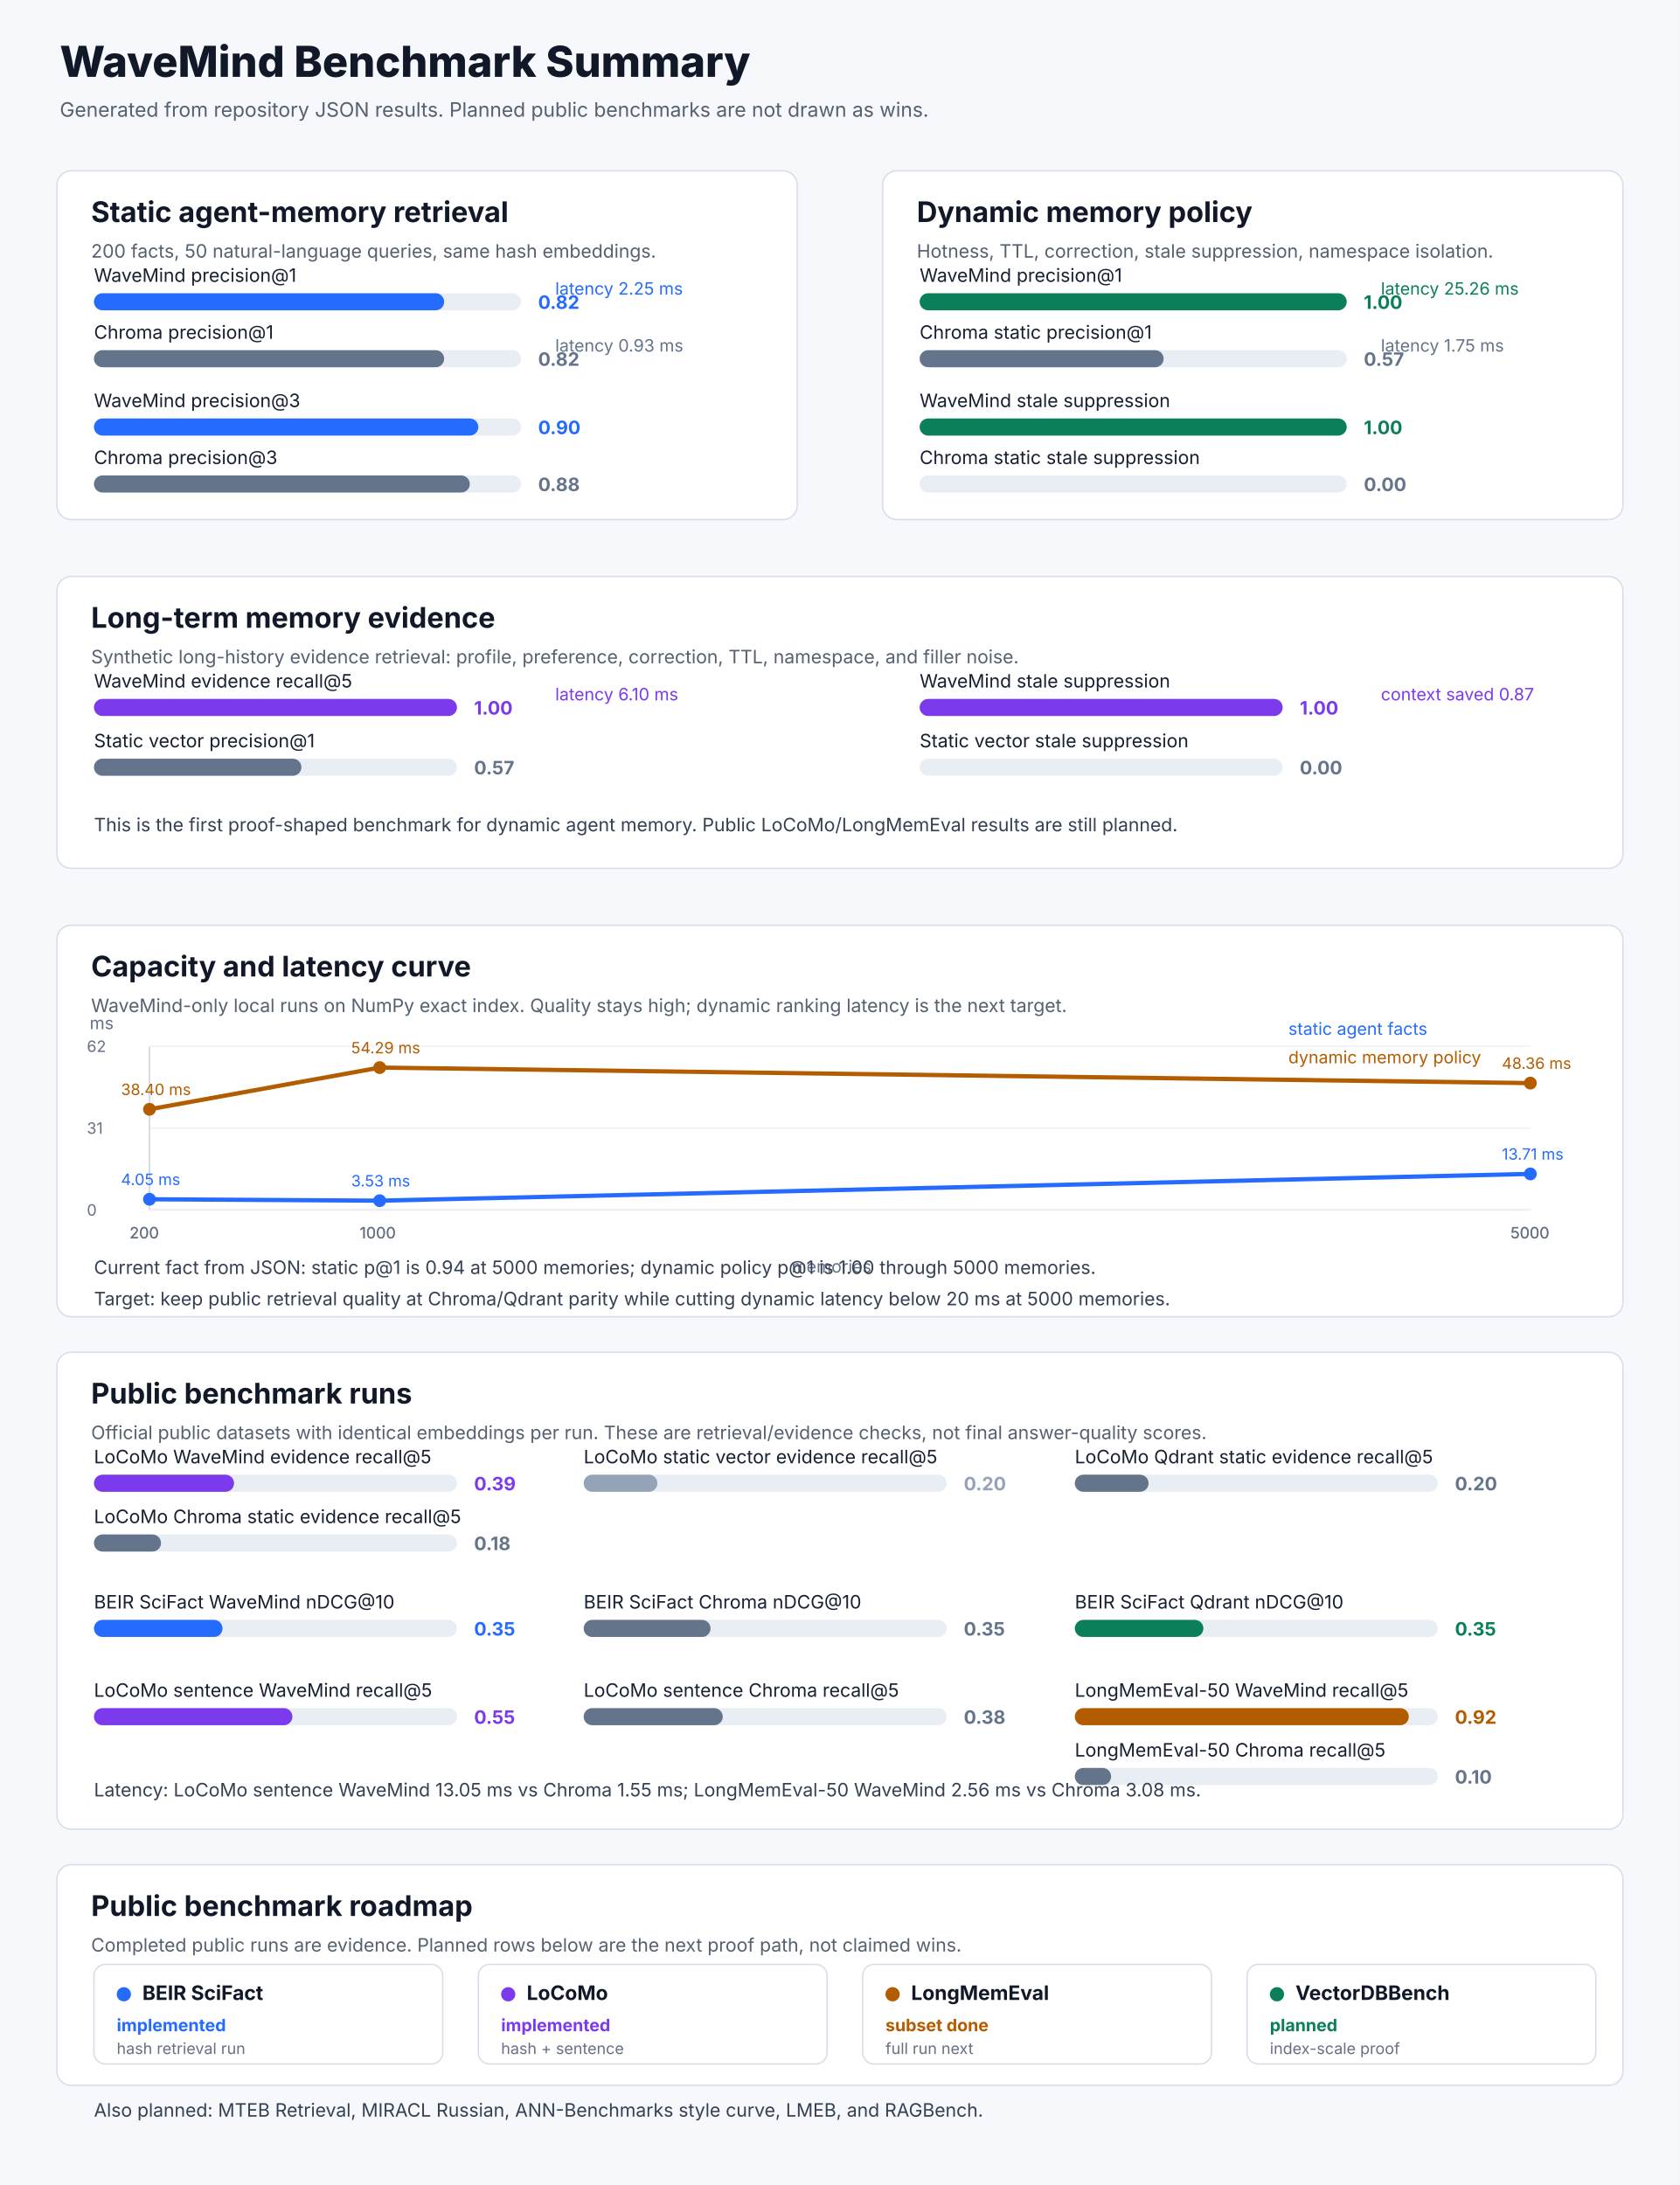
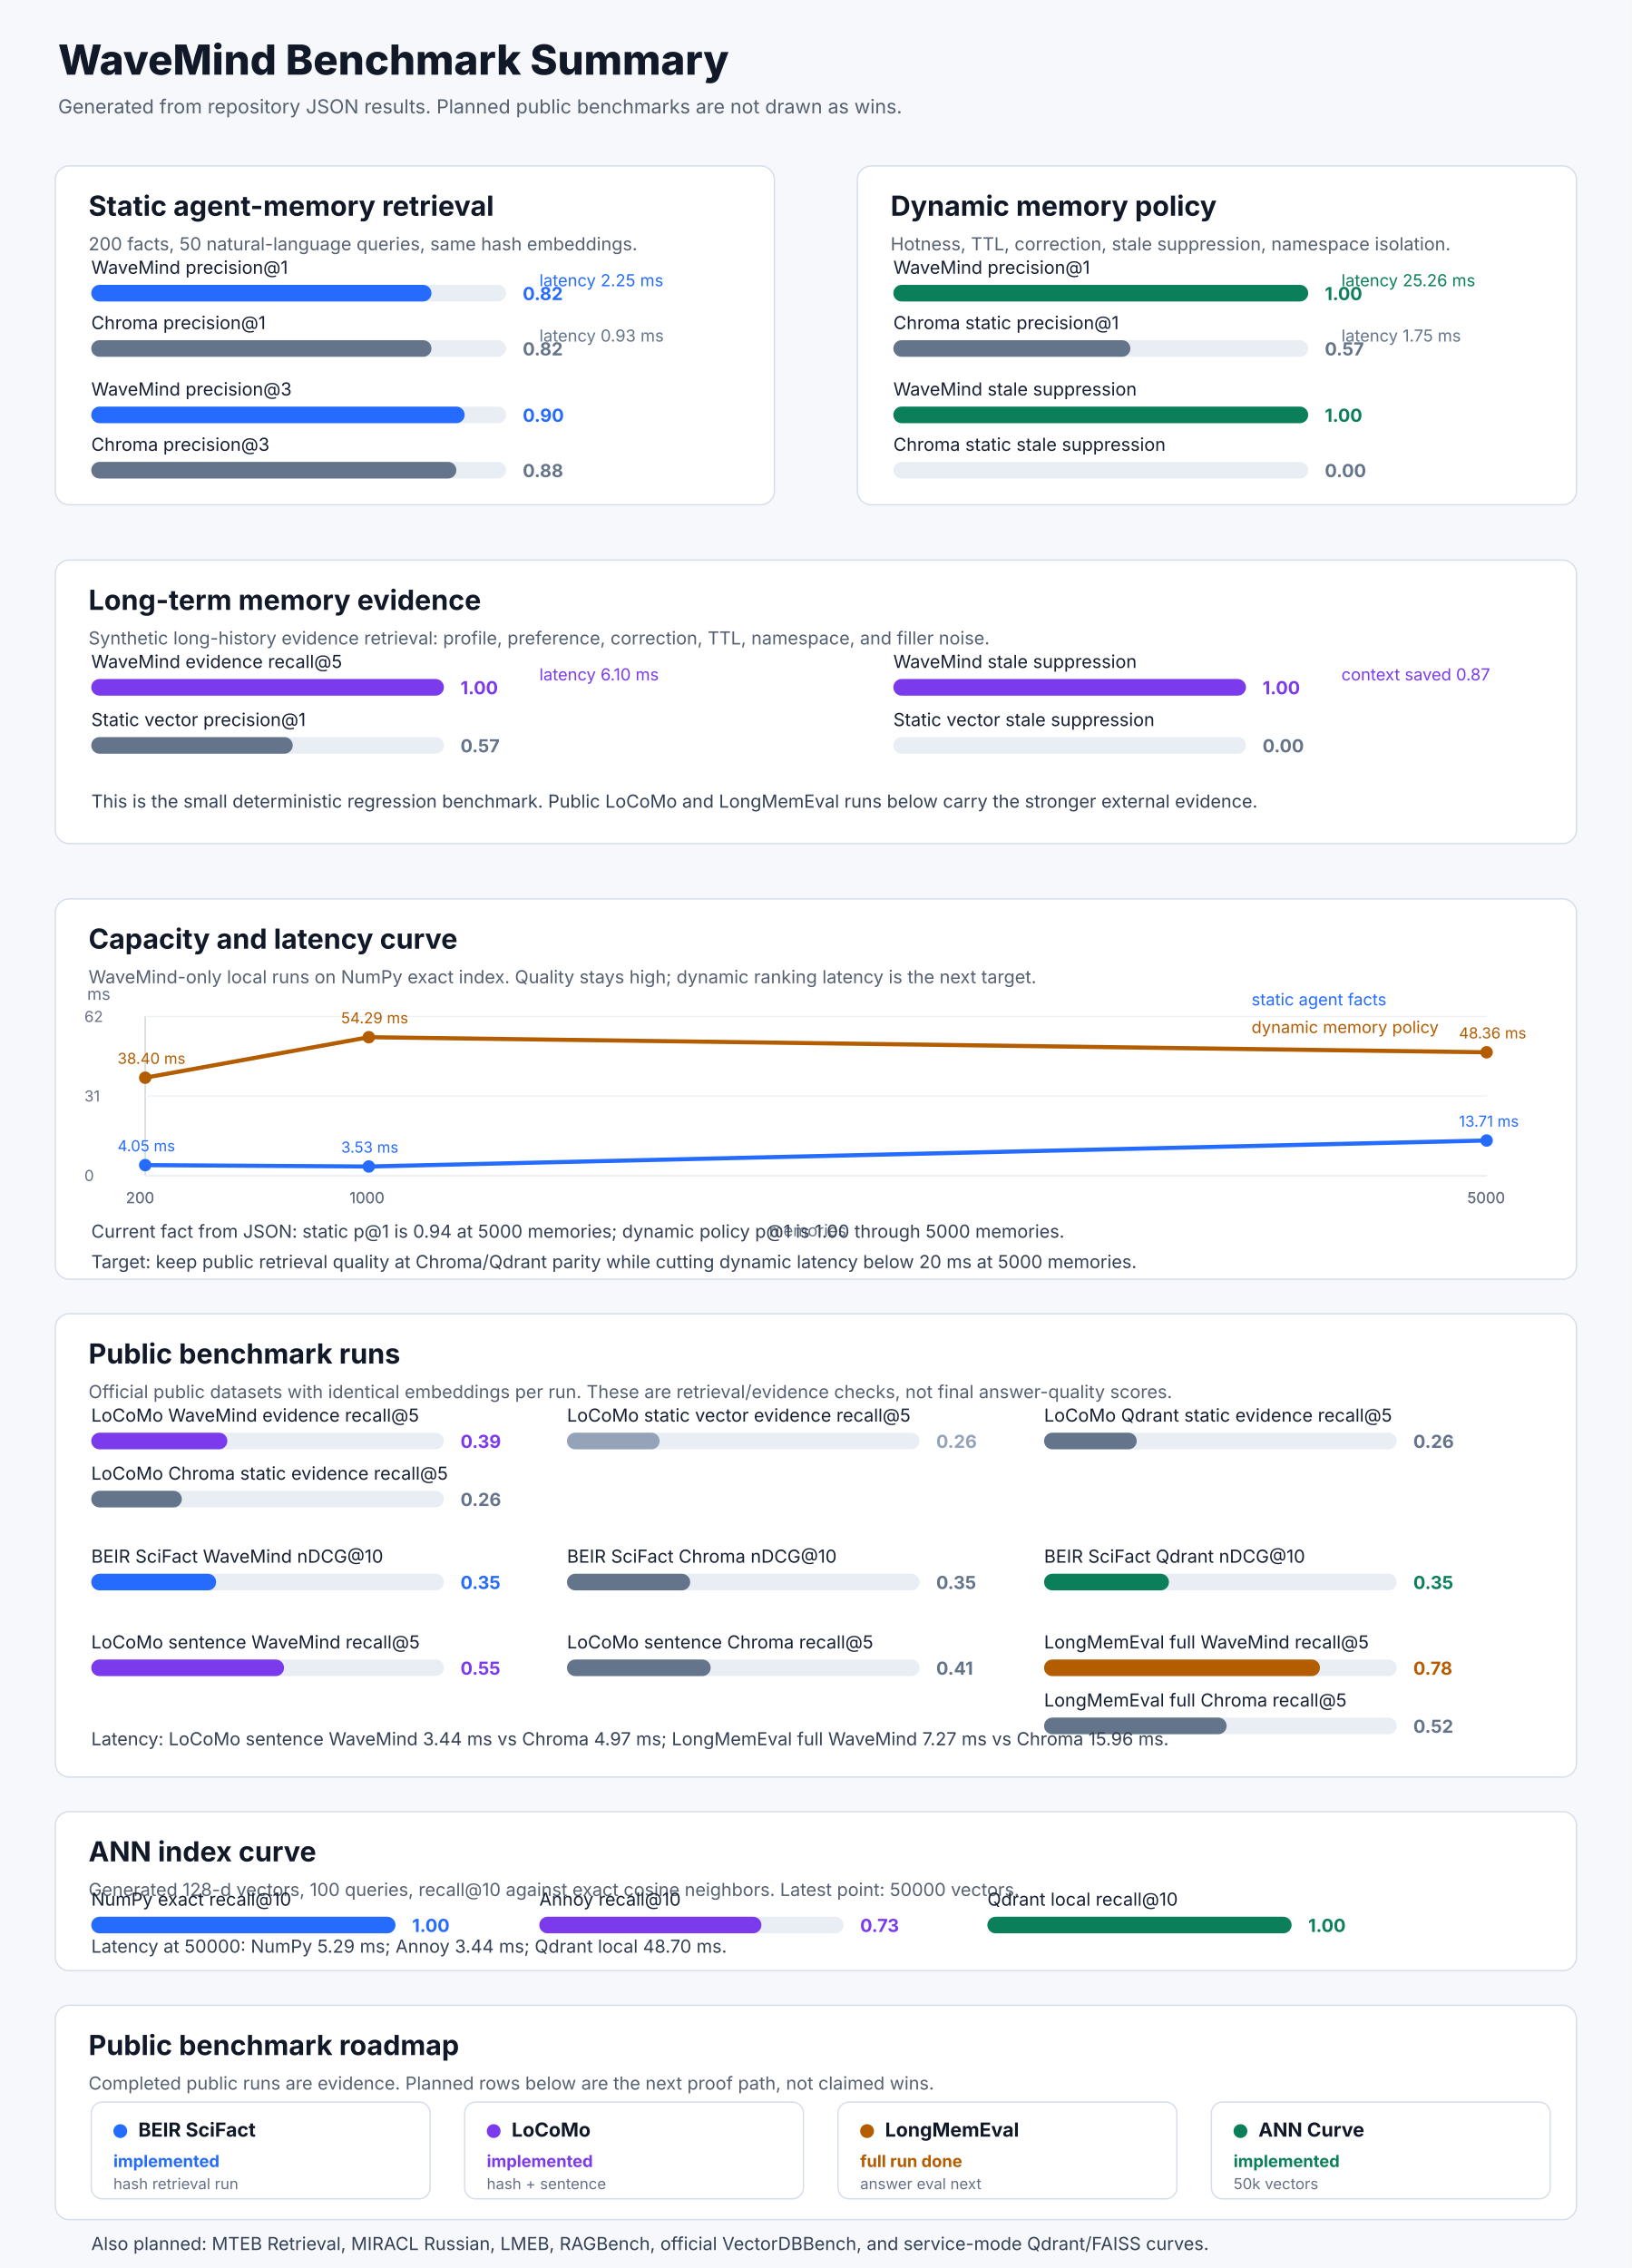
- <svg xmlns="http://www.w3.org/2000/svg" width="1180" height="1535" viewBox="0 0 1180 1535" role="img" aria-label="WaveMind benchmark summary">
-   <rect width="1180" height="1535" fill="#f6f8fb" />
+ <svg xmlns="http://www.w3.org/2000/svg" width="1180" height="1640" viewBox="0 0 1180 1640" role="img" aria-label="WaveMind benchmark summary">
+   <rect width="1180" height="1640" fill="#f6f8fb" />
  <text x="42.0" y="54.0" font-family="Inter,Segoe UI,Arial,sans-serif" font-size="30" font-weight="800" fill="#111827">WaveMind Benchmark Summary</text>
  <text x="42.0" y="82.0" font-family="Inter,Segoe UI,Arial,sans-serif" font-size="14" font-weight="400" fill="#556070">Generated from repository JSON results. Planned public benchmarks are not drawn as wins.</text>
  <rect x="40.0" y="120.0" width="520.0" height="245.0" rx="10" fill="#ffffff" stroke="#d7deea" />
  <text x="64.0" y="156.0" font-family="Inter,Segoe UI,Arial,sans-serif" font-size="20" font-weight="700" fill="#111827">Static agent-memory retrieval</text>
  <text x="64.0" y="181.0" font-family="Inter,Segoe UI,Arial,sans-serif" font-size="13" font-weight="400" fill="#556070">200 facts, 50 natural-language queries, same hash embeddings.</text>
  <text x="66.0" y="198.0" font-family="Inter,Segoe UI,Arial,sans-serif" font-size="13" font-weight="400" fill="#172033">WaveMind precision@1</text>
  <rect x="66.0" y="206.0" width="300.0" height="12.0" rx="6" fill="#e9edf4" />
  <rect x="66.0" y="206.0" width="246.0" height="12.0" rx="6" fill="#246bfe" />
  <text x="378.0" y="217.0" font-family="Inter,Segoe UI,Arial,sans-serif" font-size="13" font-weight="700" fill="#246bfe">0.82</text>
  <text x="66.0" y="238.0" font-family="Inter,Segoe UI,Arial,sans-serif" font-size="13" font-weight="400" fill="#172033">Chroma precision@1</text>
  <rect x="66.0" y="246.0" width="300.0" height="12.0" rx="6" fill="#e9edf4" />
  <rect x="66.0" y="246.0" width="246.0" height="12.0" rx="6" fill="#64748b" />
  <text x="378.0" y="257.0" font-family="Inter,Segoe UI,Arial,sans-serif" font-size="13" font-weight="700" fill="#64748b">0.82</text>
  <text x="66.0" y="286.0" font-family="Inter,Segoe UI,Arial,sans-serif" font-size="13" font-weight="400" fill="#172033">WaveMind precision@3</text>
  <rect x="66.0" y="294.0" width="300.0" height="12.0" rx="6" fill="#e9edf4" />
  <rect x="66.0" y="294.0" width="270.0" height="12.0" rx="6" fill="#246bfe" />
  <text x="378.0" y="305.0" font-family="Inter,Segoe UI,Arial,sans-serif" font-size="13" font-weight="700" fill="#246bfe">0.90</text>
  <text x="66.0" y="326.0" font-family="Inter,Segoe UI,Arial,sans-serif" font-size="13" font-weight="400" fill="#172033">Chroma precision@3</text>
  <rect x="66.0" y="334.0" width="300.0" height="12.0" rx="6" fill="#e9edf4" />
  <rect x="66.0" y="334.0" width="264.0" height="12.0" rx="6" fill="#64748b" />
  <text x="378.0" y="345.0" font-family="Inter,Segoe UI,Arial,sans-serif" font-size="13" font-weight="700" fill="#64748b">0.88</text>
  <text x="390.0" y="207.0" font-family="Inter,Segoe UI,Arial,sans-serif" font-size="12" font-weight="400" fill="#246bfe">latency 2.25 ms</text>
  <text x="390.0" y="247.0" font-family="Inter,Segoe UI,Arial,sans-serif" font-size="12" font-weight="400" fill="#64748b">latency 0.93 ms</text>
  <rect x="620.0" y="120.0" width="520.0" height="245.0" rx="10" fill="#ffffff" stroke="#d7deea" />
  <text x="644.0" y="156.0" font-family="Inter,Segoe UI,Arial,sans-serif" font-size="20" font-weight="700" fill="#111827">Dynamic memory policy</text>
  <text x="644.0" y="181.0" font-family="Inter,Segoe UI,Arial,sans-serif" font-size="13" font-weight="400" fill="#556070">Hotness, TTL, correction, stale suppression, namespace isolation.</text>
  <text x="646.0" y="198.0" font-family="Inter,Segoe UI,Arial,sans-serif" font-size="13" font-weight="400" fill="#172033">WaveMind precision@1</text>
  <rect x="646.0" y="206.0" width="300.0" height="12.0" rx="6" fill="#e9edf4" />
  <rect x="646.0" y="206.0" width="300.0" height="12.0" rx="6" fill="#0a7f5a" />
  <text x="958.0" y="217.0" font-family="Inter,Segoe UI,Arial,sans-serif" font-size="13" font-weight="700" fill="#0a7f5a">1.00</text>
  <text x="646.0" y="238.0" font-family="Inter,Segoe UI,Arial,sans-serif" font-size="13" font-weight="400" fill="#172033">Chroma static precision@1</text>
  <rect x="646.0" y="246.0" width="300.0" height="12.0" rx="6" fill="#e9edf4" />
  <rect x="646.0" y="246.0" width="171.4" height="12.0" rx="6" fill="#64748b" />
  <text x="958.0" y="257.0" font-family="Inter,Segoe UI,Arial,sans-serif" font-size="13" font-weight="700" fill="#64748b">0.57</text>
  <text x="646.0" y="286.0" font-family="Inter,Segoe UI,Arial,sans-serif" font-size="13" font-weight="400" fill="#172033">WaveMind stale suppression</text>
  <rect x="646.0" y="294.0" width="300.0" height="12.0" rx="6" fill="#e9edf4" />
  <rect x="646.0" y="294.0" width="300.0" height="12.0" rx="6" fill="#0a7f5a" />
  <text x="958.0" y="305.0" font-family="Inter,Segoe UI,Arial,sans-serif" font-size="13" font-weight="700" fill="#0a7f5a">1.00</text>
  <text x="646.0" y="326.0" font-family="Inter,Segoe UI,Arial,sans-serif" font-size="13" font-weight="400" fill="#172033">Chroma static stale suppression</text>
  <rect x="646.0" y="334.0" width="300.0" height="12.0" rx="6" fill="#e9edf4" />
  <rect x="646.0" y="334.0" width="0.0" height="12.0" rx="6" fill="#64748b" />
  <text x="958.0" y="345.0" font-family="Inter,Segoe UI,Arial,sans-serif" font-size="13" font-weight="700" fill="#64748b">0.00</text>
  <text x="970.0" y="207.0" font-family="Inter,Segoe UI,Arial,sans-serif" font-size="12" font-weight="400" fill="#0a7f5a">latency 25.26 ms</text>
  <text x="970.0" y="247.0" font-family="Inter,Segoe UI,Arial,sans-serif" font-size="12" font-weight="400" fill="#64748b">latency 1.75 ms</text>
  <rect x="40.0" y="405.0" width="1100.0" height="205.0" rx="10" fill="#ffffff" stroke="#d7deea" />
  <text x="64.0" y="441.0" font-family="Inter,Segoe UI,Arial,sans-serif" font-size="20" font-weight="700" fill="#111827">Long-term memory evidence</text>
  <text x="64.0" y="466.0" font-family="Inter,Segoe UI,Arial,sans-serif" font-size="13" font-weight="400" fill="#556070">Synthetic long-history evidence retrieval: profile, preference, correction, TTL, namespace, and filler noise.</text>
  <text x="66.0" y="483.0" font-family="Inter,Segoe UI,Arial,sans-serif" font-size="13" font-weight="400" fill="#172033">WaveMind evidence recall@5</text>
  <rect x="66.0" y="491.0" width="255.0" height="12.0" rx="6" fill="#e9edf4" />
  <rect x="66.0" y="491.0" width="255.0" height="12.0" rx="6" fill="#7c3aed" />
  <text x="333.0" y="502.0" font-family="Inter,Segoe UI,Arial,sans-serif" font-size="13" font-weight="700" fill="#7c3aed">1.00</text>
  <text x="66.0" y="525.0" font-family="Inter,Segoe UI,Arial,sans-serif" font-size="13" font-weight="400" fill="#172033">Static vector precision@1</text>
  <rect x="66.0" y="533.0" width="255.0" height="12.0" rx="6" fill="#e9edf4" />
  <rect x="66.0" y="533.0" width="145.7" height="12.0" rx="6" fill="#64748b" />
  <text x="333.0" y="544.0" font-family="Inter,Segoe UI,Arial,sans-serif" font-size="13" font-weight="700" fill="#64748b">0.57</text>
  <text x="646.0" y="483.0" font-family="Inter,Segoe UI,Arial,sans-serif" font-size="13" font-weight="400" fill="#172033">WaveMind stale suppression</text>
  <rect x="646.0" y="491.0" width="255.0" height="12.0" rx="6" fill="#e9edf4" />
  <rect x="646.0" y="491.0" width="255.0" height="12.0" rx="6" fill="#7c3aed" />
  <text x="913.0" y="502.0" font-family="Inter,Segoe UI,Arial,sans-serif" font-size="13" font-weight="700" fill="#7c3aed">1.00</text>
  <text x="646.0" y="525.0" font-family="Inter,Segoe UI,Arial,sans-serif" font-size="13" font-weight="400" fill="#172033">Static vector stale suppression</text>
  <rect x="646.0" y="533.0" width="255.0" height="12.0" rx="6" fill="#e9edf4" />
  <rect x="646.0" y="533.0" width="0.0" height="12.0" rx="6" fill="#64748b" />
  <text x="913.0" y="544.0" font-family="Inter,Segoe UI,Arial,sans-serif" font-size="13" font-weight="700" fill="#64748b">0.00</text>
  <text x="390.0" y="492.0" font-family="Inter,Segoe UI,Arial,sans-serif" font-size="12" font-weight="400" fill="#7c3aed">latency 6.10 ms</text>
  <text x="970.0" y="492.0" font-family="Inter,Segoe UI,Arial,sans-serif" font-size="12" font-weight="400" fill="#7c3aed">context saved 0.87</text>
-   <text x="66.0" y="584.0" font-family="Inter,Segoe UI,Arial,sans-serif" font-size="13" font-weight="400" fill="#344054">This is the first proof-shaped benchmark for dynamic agent memory. Public LoCoMo/LongMemEval results are still planned.</text>
+   <text x="66.0" y="584.0" font-family="Inter,Segoe UI,Arial,sans-serif" font-size="13" font-weight="400" fill="#344054">This is the small deterministic regression benchmark. Public LoCoMo and LongMemEval runs below carry the stronger external evidence.</text>
  <rect x="40.0" y="650.0" width="1100.0" height="275.0" rx="10" fill="#ffffff" stroke="#d7deea" />
  <text x="64.0" y="686.0" font-family="Inter,Segoe UI,Arial,sans-serif" font-size="20" font-weight="700" fill="#111827">Capacity and latency curve</text>
  <text x="64.0" y="711.0" font-family="Inter,Segoe UI,Arial,sans-serif" font-size="13" font-weight="400" fill="#556070">WaveMind-only local runs on NumPy exact index. Quality stays high; dynamic ranking latency is the next target.</text>
  <line x1="105.0" y1="850.0" x2="1075.0" y2="850.0" stroke="#cbd5e1" />
  <line x1="105.0" y1="735.0" x2="105.0" y2="850.0" stroke="#cbd5e1" />
  <line x1="105.0" y1="850.0" x2="1075.0" y2="850.0" stroke="#eef2f7" />
  <text x="61.0" y="854.0" font-family="Inter,Segoe UI,Arial,sans-serif" font-size="11" font-weight="400" fill="#667085">0</text>
  <line x1="105.0" y1="792.5" x2="1075.0" y2="792.5" stroke="#eef2f7" />
  <text x="61.0" y="796.5" font-family="Inter,Segoe UI,Arial,sans-serif" font-size="11" font-weight="400" fill="#667085">31</text>
  <line x1="105.0" y1="735.0" x2="1075.0" y2="735.0" stroke="#eef2f7" />
  <text x="61.0" y="739.0" font-family="Inter,Segoe UI,Arial,sans-serif" font-size="11" font-weight="400" fill="#667085">62</text>
  <polyline points="105.0,842.5 266.7,843.5 1075.0,824.7" fill="none" stroke="#246bfe" stroke-width="3" stroke-linecap="round" stroke-linejoin="round" />
  <circle cx="105.0" cy="842.5" r="4.5" fill="#246bfe" />
  <text x="85.0" y="832.5" font-family="Inter,Segoe UI,Arial,sans-serif" font-size="11" font-weight="400" fill="#246bfe">4.05 ms</text>
  <text x="91.0" y="870.0" font-family="Inter,Segoe UI,Arial,sans-serif" font-size="11" font-weight="400" fill="#667085">200</text>
  <circle cx="266.7" cy="843.5" r="4.5" fill="#246bfe" />
  <text x="246.7" y="833.5" font-family="Inter,Segoe UI,Arial,sans-serif" font-size="11" font-weight="400" fill="#246bfe">3.53 ms</text>
  <text x="252.7" y="870.0" font-family="Inter,Segoe UI,Arial,sans-serif" font-size="11" font-weight="400" fill="#667085">1000</text>
  <circle cx="1075.0" cy="824.7" r="4.5" fill="#246bfe" />
  <text x="1055.0" y="814.7" font-family="Inter,Segoe UI,Arial,sans-serif" font-size="11" font-weight="400" fill="#246bfe">13.71 ms</text>
  <text x="1061.0" y="870.0" font-family="Inter,Segoe UI,Arial,sans-serif" font-size="11" font-weight="400" fill="#667085">5000</text>
  <polyline points="105.0,779.3 266.7,750.0 1075.0,760.9" fill="none" stroke="#b35c00" stroke-width="3" stroke-linecap="round" stroke-linejoin="round" />
  <circle cx="105.0" cy="779.3" r="4.5" fill="#b35c00" />
  <text x="85.0" y="769.3" font-family="Inter,Segoe UI,Arial,sans-serif" font-size="11" font-weight="400" fill="#b35c00">38.40 ms</text>
  <text x="91.0" y="870.0" font-family="Inter,Segoe UI,Arial,sans-serif" font-size="11" font-weight="400" fill="#667085">200</text>
  <circle cx="266.7" cy="750.0" r="4.5" fill="#b35c00" />
  <text x="246.7" y="740.0" font-family="Inter,Segoe UI,Arial,sans-serif" font-size="11" font-weight="400" fill="#b35c00">54.29 ms</text>
  <text x="252.7" y="870.0" font-family="Inter,Segoe UI,Arial,sans-serif" font-size="11" font-weight="400" fill="#667085">1000</text>
  <circle cx="1075.0" cy="760.9" r="4.5" fill="#b35c00" />
  <text x="1055.0" y="750.9" font-family="Inter,Segoe UI,Arial,sans-serif" font-size="11" font-weight="400" fill="#b35c00">48.36 ms</text>
  <text x="1061.0" y="870.0" font-family="Inter,Segoe UI,Arial,sans-serif" font-size="11" font-weight="400" fill="#667085">5000</text>
  <text x="905.0" y="727.0" font-family="Inter,Segoe UI,Arial,sans-serif" font-size="12" font-weight="400" fill="#246bfe">static agent facts</text>
  <text x="905.0" y="747.0" font-family="Inter,Segoe UI,Arial,sans-serif" font-size="12" font-weight="400" fill="#b35c00">dynamic memory policy</text>
  <text x="556.0" y="894.0" font-family="Inter,Segoe UI,Arial,sans-serif" font-size="12" font-weight="400" fill="#667085">memories</text>
  <text x="63.0" y="723.0" font-family="Inter,Segoe UI,Arial,sans-serif" font-size="12" font-weight="400" fill="#667085">ms</text>
  <text x="66.0" y="895.0" font-family="Inter,Segoe UI,Arial,sans-serif" font-size="13" font-weight="400" fill="#344054">Current fact from JSON: static p@1 is 0.94 at 5000 memories; dynamic policy p@1 is 1.00 through 5000 memories.</text>
  <text x="66.0" y="917.0" font-family="Inter,Segoe UI,Arial,sans-serif" font-size="13" font-weight="400" fill="#344054">Target: keep public retrieval quality at Chroma/Qdrant parity while cutting dynamic latency below 20 ms at 5000 memories.</text>
  <rect x="40.0" y="950.0" width="1100.0" height="335.0" rx="10" fill="#ffffff" stroke="#d7deea" />
  <text x="64.0" y="986.0" font-family="Inter,Segoe UI,Arial,sans-serif" font-size="20" font-weight="700" fill="#111827">Public benchmark runs</text>
  <text x="64.0" y="1011.0" font-family="Inter,Segoe UI,Arial,sans-serif" font-size="13" font-weight="400" fill="#556070">Official public datasets with identical embeddings per run. These are retrieval/evidence checks, not final answer-quality scores.</text>
  <text x="66.0" y="1028.0" font-family="Inter,Segoe UI,Arial,sans-serif" font-size="13" font-weight="400" fill="#172033">LoCoMo WaveMind evidence recall@5</text>
  <rect x="66.0" y="1036.0" width="255.0" height="12.0" rx="6" fill="#e9edf4" />
  <rect x="66.0" y="1036.0" width="98.4" height="12.0" rx="6" fill="#7c3aed" />
  <text x="333.0" y="1047.0" font-family="Inter,Segoe UI,Arial,sans-serif" font-size="13" font-weight="700" fill="#7c3aed">0.39</text>
  <text x="66.0" y="1070.0" font-family="Inter,Segoe UI,Arial,sans-serif" font-size="13" font-weight="400" fill="#172033">LoCoMo Chroma static evidence recall@5</text>
  <rect x="66.0" y="1078.0" width="255.0" height="12.0" rx="6" fill="#e9edf4" />
-   <rect x="66.0" y="1078.0" width="47.1" height="12.0" rx="6" fill="#64748b" />
-   <text x="333.0" y="1089.0" font-family="Inter,Segoe UI,Arial,sans-serif" font-size="13" font-weight="700" fill="#64748b">0.18</text>
+   <rect x="66.0" y="1078.0" width="65.5" height="12.0" rx="6" fill="#64748b" />
+   <text x="333.0" y="1089.0" font-family="Inter,Segoe UI,Arial,sans-serif" font-size="13" font-weight="700" fill="#64748b">0.26</text>
  <text x="410.0" y="1028.0" font-family="Inter,Segoe UI,Arial,sans-serif" font-size="13" font-weight="400" fill="#172033">LoCoMo static vector evidence recall@5</text>
  <rect x="410.0" y="1036.0" width="255.0" height="12.0" rx="6" fill="#e9edf4" />
-   <rect x="410.0" y="1036.0" width="51.8" height="12.0" rx="6" fill="#94a3b8" />
-   <text x="677.0" y="1047.0" font-family="Inter,Segoe UI,Arial,sans-serif" font-size="13" font-weight="700" fill="#94a3b8">0.20</text>
+   <rect x="410.0" y="1036.0" width="67.0" height="12.0" rx="6" fill="#94a3b8" />
+   <text x="677.0" y="1047.0" font-family="Inter,Segoe UI,Arial,sans-serif" font-size="13" font-weight="700" fill="#94a3b8">0.26</text>
  <text x="755.0" y="1028.0" font-family="Inter,Segoe UI,Arial,sans-serif" font-size="13" font-weight="400" fill="#172033">LoCoMo Qdrant static evidence recall@5</text>
  <rect x="755.0" y="1036.0" width="255.0" height="12.0" rx="6" fill="#e9edf4" />
-   <rect x="755.0" y="1036.0" width="51.8" height="12.0" rx="6" fill="#64748b" />
-   <text x="1022.0" y="1047.0" font-family="Inter,Segoe UI,Arial,sans-serif" font-size="13" font-weight="700" fill="#64748b">0.20</text>
+   <rect x="755.0" y="1036.0" width="67.0" height="12.0" rx="6" fill="#64748b" />
+   <text x="1022.0" y="1047.0" font-family="Inter,Segoe UI,Arial,sans-serif" font-size="13" font-weight="700" fill="#64748b">0.26</text>
  <text x="66.0" y="1130.0" font-family="Inter,Segoe UI,Arial,sans-serif" font-size="13" font-weight="400" fill="#172033">BEIR SciFact WaveMind nDCG@10</text>
  <rect x="66.0" y="1138.0" width="255.0" height="12.0" rx="6" fill="#e9edf4" />
  <rect x="66.0" y="1138.0" width="90.3" height="12.0" rx="6" fill="#246bfe" />
  <text x="333.0" y="1149.0" font-family="Inter,Segoe UI,Arial,sans-serif" font-size="13" font-weight="700" fill="#246bfe">0.35</text>
  <text x="410.0" y="1130.0" font-family="Inter,Segoe UI,Arial,sans-serif" font-size="13" font-weight="400" fill="#172033">BEIR SciFact Chroma nDCG@10</text>
  <rect x="410.0" y="1138.0" width="255.0" height="12.0" rx="6" fill="#e9edf4" />
  <rect x="410.0" y="1138.0" width="89.1" height="12.0" rx="6" fill="#64748b" />
  <text x="677.0" y="1149.0" font-family="Inter,Segoe UI,Arial,sans-serif" font-size="13" font-weight="700" fill="#64748b">0.35</text>
  <text x="755.0" y="1130.0" font-family="Inter,Segoe UI,Arial,sans-serif" font-size="13" font-weight="400" fill="#172033">BEIR SciFact Qdrant nDCG@10</text>
  <rect x="755.0" y="1138.0" width="255.0" height="12.0" rx="6" fill="#e9edf4" />
  <rect x="755.0" y="1138.0" width="90.3" height="12.0" rx="6" fill="#0a7f5a" />
  <text x="1022.0" y="1149.0" font-family="Inter,Segoe UI,Arial,sans-serif" font-size="13" font-weight="700" fill="#0a7f5a">0.35</text>
  <text x="66.0" y="1192.0" font-family="Inter,Segoe UI,Arial,sans-serif" font-size="13" font-weight="400" fill="#172033">LoCoMo sentence WaveMind recall@5</text>
  <rect x="66.0" y="1200.0" width="255.0" height="12.0" rx="6" fill="#e9edf4" />
  <rect x="66.0" y="1200.0" width="139.4" height="12.0" rx="6" fill="#7c3aed" />
  <text x="333.0" y="1211.0" font-family="Inter,Segoe UI,Arial,sans-serif" font-size="13" font-weight="700" fill="#7c3aed">0.55</text>
  <text x="410.0" y="1192.0" font-family="Inter,Segoe UI,Arial,sans-serif" font-size="13" font-weight="400" fill="#172033">LoCoMo sentence Chroma recall@5</text>
  <rect x="410.0" y="1200.0" width="255.0" height="12.0" rx="6" fill="#e9edf4" />
-   <rect x="410.0" y="1200.0" width="97.7" height="12.0" rx="6" fill="#64748b" />
-   <text x="677.0" y="1211.0" font-family="Inter,Segoe UI,Arial,sans-serif" font-size="13" font-weight="700" fill="#64748b">0.38</text>
-   <text x="755.0" y="1192.0" font-family="Inter,Segoe UI,Arial,sans-serif" font-size="13" font-weight="400" fill="#172033">LongMemEval-50 WaveMind recall@5</text>
+   <rect x="410.0" y="1200.0" width="103.9" height="12.0" rx="6" fill="#64748b" />
+   <text x="677.0" y="1211.0" font-family="Inter,Segoe UI,Arial,sans-serif" font-size="13" font-weight="700" fill="#64748b">0.41</text>
+   <text x="755.0" y="1192.0" font-family="Inter,Segoe UI,Arial,sans-serif" font-size="13" font-weight="400" fill="#172033">LongMemEval full WaveMind recall@5</text>
  <rect x="755.0" y="1200.0" width="255.0" height="12.0" rx="6" fill="#e9edf4" />
-   <rect x="755.0" y="1200.0" width="234.6" height="12.0" rx="6" fill="#b35c00" />
-   <text x="1022.0" y="1211.0" font-family="Inter,Segoe UI,Arial,sans-serif" font-size="13" font-weight="700" fill="#b35c00">0.92</text>
-   <text x="755.0" y="1234.0" font-family="Inter,Segoe UI,Arial,sans-serif" font-size="13" font-weight="400" fill="#172033">LongMemEval-50 Chroma recall@5</text>
+   <rect x="755.0" y="1200.0" width="199.5" height="12.0" rx="6" fill="#b35c00" />
+   <text x="1022.0" y="1211.0" font-family="Inter,Segoe UI,Arial,sans-serif" font-size="13" font-weight="700" fill="#b35c00">0.78</text>
+   <text x="755.0" y="1234.0" font-family="Inter,Segoe UI,Arial,sans-serif" font-size="13" font-weight="400" fill="#172033">LongMemEval full Chroma recall@5</text>
  <rect x="755.0" y="1242.0" width="255.0" height="12.0" rx="6" fill="#e9edf4" />
-   <rect x="755.0" y="1242.0" width="25.5" height="12.0" rx="6" fill="#64748b" />
-   <text x="1022.0" y="1253.0" font-family="Inter,Segoe UI,Arial,sans-serif" font-size="13" font-weight="700" fill="#64748b">0.10</text>
-   <text x="66.0" y="1262.0" font-family="Inter,Segoe UI,Arial,sans-serif" font-size="13" font-weight="400" fill="#344054">Latency: LoCoMo sentence WaveMind 13.05 ms vs Chroma 1.55 ms; LongMemEval-50 WaveMind 2.56 ms vs Chroma 3.08 ms.</text>
-   <rect x="40.0" y="1310.0" width="1100.0" height="155.0" rx="10" fill="#ffffff" stroke="#d7deea" />
-   <text x="64.0" y="1346.0" font-family="Inter,Segoe UI,Arial,sans-serif" font-size="20" font-weight="700" fill="#111827">Public benchmark roadmap</text>
-   <text x="64.0" y="1371.0" font-family="Inter,Segoe UI,Arial,sans-serif" font-size="13" font-weight="400" fill="#556070">Completed public runs are evidence. Planned rows below are the next proof path, not claimed wins.</text>
-   <rect x="66.0" y="1380.0" width="245" height="70" rx="8" fill="#ffffff" stroke="#d7deea" />
-   <rect x="82.0" y="1396.0" width="10.0" height="10.0" rx="5" fill="#246bfe" />
-   <text x="100.0" y="1405.0" font-family="Inter,Segoe UI,Arial,sans-serif" font-size="14" font-weight="700" fill="#111827">BEIR SciFact</text>
-   <text x="82.0" y="1427.0" font-family="Inter,Segoe UI,Arial,sans-serif" font-size="12" font-weight="700" fill="#246bfe">implemented</text>
-   <text x="82.0" y="1443.0" font-family="Inter,Segoe UI,Arial,sans-serif" font-size="11" font-weight="400" fill="#667085">hash retrieval run</text>
-   <rect x="336.0" y="1380.0" width="245" height="70" rx="8" fill="#ffffff" stroke="#d7deea" />
-   <rect x="352.0" y="1396.0" width="10.0" height="10.0" rx="5" fill="#7c3aed" />
-   <text x="370.0" y="1405.0" font-family="Inter,Segoe UI,Arial,sans-serif" font-size="14" font-weight="700" fill="#111827">LoCoMo</text>
-   <text x="352.0" y="1427.0" font-family="Inter,Segoe UI,Arial,sans-serif" font-size="12" font-weight="700" fill="#7c3aed">implemented</text>
-   <text x="352.0" y="1443.0" font-family="Inter,Segoe UI,Arial,sans-serif" font-size="11" font-weight="400" fill="#667085">hash + sentence</text>
-   <rect x="606.0" y="1380.0" width="245" height="70" rx="8" fill="#ffffff" stroke="#d7deea" />
-   <rect x="622.0" y="1396.0" width="10.0" height="10.0" rx="5" fill="#b35c00" />
-   <text x="640.0" y="1405.0" font-family="Inter,Segoe UI,Arial,sans-serif" font-size="14" font-weight="700" fill="#111827">LongMemEval</text>
-   <text x="622.0" y="1427.0" font-family="Inter,Segoe UI,Arial,sans-serif" font-size="12" font-weight="700" fill="#b35c00">subset done</text>
-   <text x="622.0" y="1443.0" font-family="Inter,Segoe UI,Arial,sans-serif" font-size="11" font-weight="400" fill="#667085">full run next</text>
-   <rect x="876.0" y="1380.0" width="245" height="70" rx="8" fill="#ffffff" stroke="#d7deea" />
-   <rect x="892.0" y="1396.0" width="10.0" height="10.0" rx="5" fill="#0a7f5a" />
-   <text x="910.0" y="1405.0" font-family="Inter,Segoe UI,Arial,sans-serif" font-size="14" font-weight="700" fill="#111827">VectorDBBench</text>
-   <text x="892.0" y="1427.0" font-family="Inter,Segoe UI,Arial,sans-serif" font-size="12" font-weight="700" fill="#0a7f5a">planned</text>
-   <text x="892.0" y="1443.0" font-family="Inter,Segoe UI,Arial,sans-serif" font-size="11" font-weight="400" fill="#667085">index-scale proof</text>
-   <text x="66.0" y="1487.0" font-family="Inter,Segoe UI,Arial,sans-serif" font-size="13" font-weight="400" fill="#344054">Also planned: MTEB Retrieval, MIRACL Russian, ANN-Benchmarks style curve, LMEB, and RAGBench.</text>
+   <rect x="755.0" y="1242.0" width="132.0" height="12.0" rx="6" fill="#64748b" />
+   <text x="1022.0" y="1253.0" font-family="Inter,Segoe UI,Arial,sans-serif" font-size="13" font-weight="700" fill="#64748b">0.52</text>
+   <text x="66.0" y="1262.0" font-family="Inter,Segoe UI,Arial,sans-serif" font-size="13" font-weight="400" fill="#344054">Latency: LoCoMo sentence WaveMind 3.44 ms vs Chroma 4.97 ms; LongMemEval full WaveMind 7.27 ms vs Chroma 15.96 ms.</text>
+   <rect x="40.0" y="1310.0" width="1100.0" height="115.0" rx="10" fill="#ffffff" stroke="#d7deea" />
+   <text x="64.0" y="1346.0" font-family="Inter,Segoe UI,Arial,sans-serif" font-size="20" font-weight="700" fill="#111827">ANN index curve</text>
+   <text x="64.0" y="1371.0" font-family="Inter,Segoe UI,Arial,sans-serif" font-size="13" font-weight="400" fill="#556070">Generated 128-d vectors, 100 queries, recall@10 against exact cosine neighbors. Latest point: 50000 vectors.</text>
+   <text x="66.0" y="1378.0" font-family="Inter,Segoe UI,Arial,sans-serif" font-size="13" font-weight="400" fill="#172033">NumPy exact recall@10</text>
+   <rect x="66.0" y="1386.0" width="220.0" height="12.0" rx="6" fill="#e9edf4" />
+   <rect x="66.0" y="1386.0" width="220.0" height="12.0" rx="6" fill="#246bfe" />
+   <text x="298.0" y="1397.0" font-family="Inter,Segoe UI,Arial,sans-serif" font-size="13" font-weight="700" fill="#246bfe">1.00</text>
+   <text x="390.0" y="1378.0" font-family="Inter,Segoe UI,Arial,sans-serif" font-size="13" font-weight="400" fill="#172033">Annoy recall@10</text>
+   <rect x="390.0" y="1386.0" width="220.0" height="12.0" rx="6" fill="#e9edf4" />
+   <rect x="390.0" y="1386.0" width="160.6" height="12.0" rx="6" fill="#7c3aed" />
+   <text x="622.0" y="1397.0" font-family="Inter,Segoe UI,Arial,sans-serif" font-size="13" font-weight="700" fill="#7c3aed">0.73</text>
+   <text x="714.0" y="1378.0" font-family="Inter,Segoe UI,Arial,sans-serif" font-size="13" font-weight="400" fill="#172033">Qdrant local recall@10</text>
+   <rect x="714.0" y="1386.0" width="220.0" height="12.0" rx="6" fill="#e9edf4" />
+   <rect x="714.0" y="1386.0" width="220.0" height="12.0" rx="6" fill="#0a7f5a" />
+   <text x="946.0" y="1397.0" font-family="Inter,Segoe UI,Arial,sans-serif" font-size="13" font-weight="700" fill="#0a7f5a">1.00</text>
+   <text x="66.0" y="1412.0" font-family="Inter,Segoe UI,Arial,sans-serif" font-size="13" font-weight="400" fill="#344054">Latency at 50000: NumPy 5.29 ms; Annoy 3.44 ms; Qdrant local 48.70 ms.</text>
+   <rect x="40.0" y="1450.0" width="1100.0" height="155.0" rx="10" fill="#ffffff" stroke="#d7deea" />
+   <text x="64.0" y="1486.0" font-family="Inter,Segoe UI,Arial,sans-serif" font-size="20" font-weight="700" fill="#111827">Public benchmark roadmap</text>
+   <text x="64.0" y="1511.0" font-family="Inter,Segoe UI,Arial,sans-serif" font-size="13" font-weight="400" fill="#556070">Completed public runs are evidence. Planned rows below are the next proof path, not claimed wins.</text>
+   <rect x="66.0" y="1520.0" width="245" height="70" rx="8" fill="#ffffff" stroke="#d7deea" />
+   <rect x="82.0" y="1536.0" width="10.0" height="10.0" rx="5" fill="#246bfe" />
+   <text x="100.0" y="1545.0" font-family="Inter,Segoe UI,Arial,sans-serif" font-size="14" font-weight="700" fill="#111827">BEIR SciFact</text>
+   <text x="82.0" y="1567.0" font-family="Inter,Segoe UI,Arial,sans-serif" font-size="12" font-weight="700" fill="#246bfe">implemented</text>
+   <text x="82.0" y="1583.0" font-family="Inter,Segoe UI,Arial,sans-serif" font-size="11" font-weight="400" fill="#667085">hash retrieval run</text>
+   <rect x="336.0" y="1520.0" width="245" height="70" rx="8" fill="#ffffff" stroke="#d7deea" />
+   <rect x="352.0" y="1536.0" width="10.0" height="10.0" rx="5" fill="#7c3aed" />
+   <text x="370.0" y="1545.0" font-family="Inter,Segoe UI,Arial,sans-serif" font-size="14" font-weight="700" fill="#111827">LoCoMo</text>
+   <text x="352.0" y="1567.0" font-family="Inter,Segoe UI,Arial,sans-serif" font-size="12" font-weight="700" fill="#7c3aed">implemented</text>
+   <text x="352.0" y="1583.0" font-family="Inter,Segoe UI,Arial,sans-serif" font-size="11" font-weight="400" fill="#667085">hash + sentence</text>
+   <rect x="606.0" y="1520.0" width="245" height="70" rx="8" fill="#ffffff" stroke="#d7deea" />
+   <rect x="622.0" y="1536.0" width="10.0" height="10.0" rx="5" fill="#b35c00" />
+   <text x="640.0" y="1545.0" font-family="Inter,Segoe UI,Arial,sans-serif" font-size="14" font-weight="700" fill="#111827">LongMemEval</text>
+   <text x="622.0" y="1567.0" font-family="Inter,Segoe UI,Arial,sans-serif" font-size="12" font-weight="700" fill="#b35c00">full run done</text>
+   <text x="622.0" y="1583.0" font-family="Inter,Segoe UI,Arial,sans-serif" font-size="11" font-weight="400" fill="#667085">answer eval next</text>
+   <rect x="876.0" y="1520.0" width="245" height="70" rx="8" fill="#ffffff" stroke="#d7deea" />
+   <rect x="892.0" y="1536.0" width="10.0" height="10.0" rx="5" fill="#0a7f5a" />
+   <text x="910.0" y="1545.0" font-family="Inter,Segoe UI,Arial,sans-serif" font-size="14" font-weight="700" fill="#111827">ANN Curve</text>
+   <text x="892.0" y="1567.0" font-family="Inter,Segoe UI,Arial,sans-serif" font-size="12" font-weight="700" fill="#0a7f5a">implemented</text>
+   <text x="892.0" y="1583.0" font-family="Inter,Segoe UI,Arial,sans-serif" font-size="11" font-weight="400" fill="#667085">50k vectors</text>
+   <text x="66.0" y="1627.0" font-family="Inter,Segoe UI,Arial,sans-serif" font-size="13" font-weight="400" fill="#344054">Also planned: MTEB Retrieval, MIRACL Russian, LMEB, RAGBench, official VectorDBBench, and service-mode Qdrant/FAISS curves.</text>
</svg>
